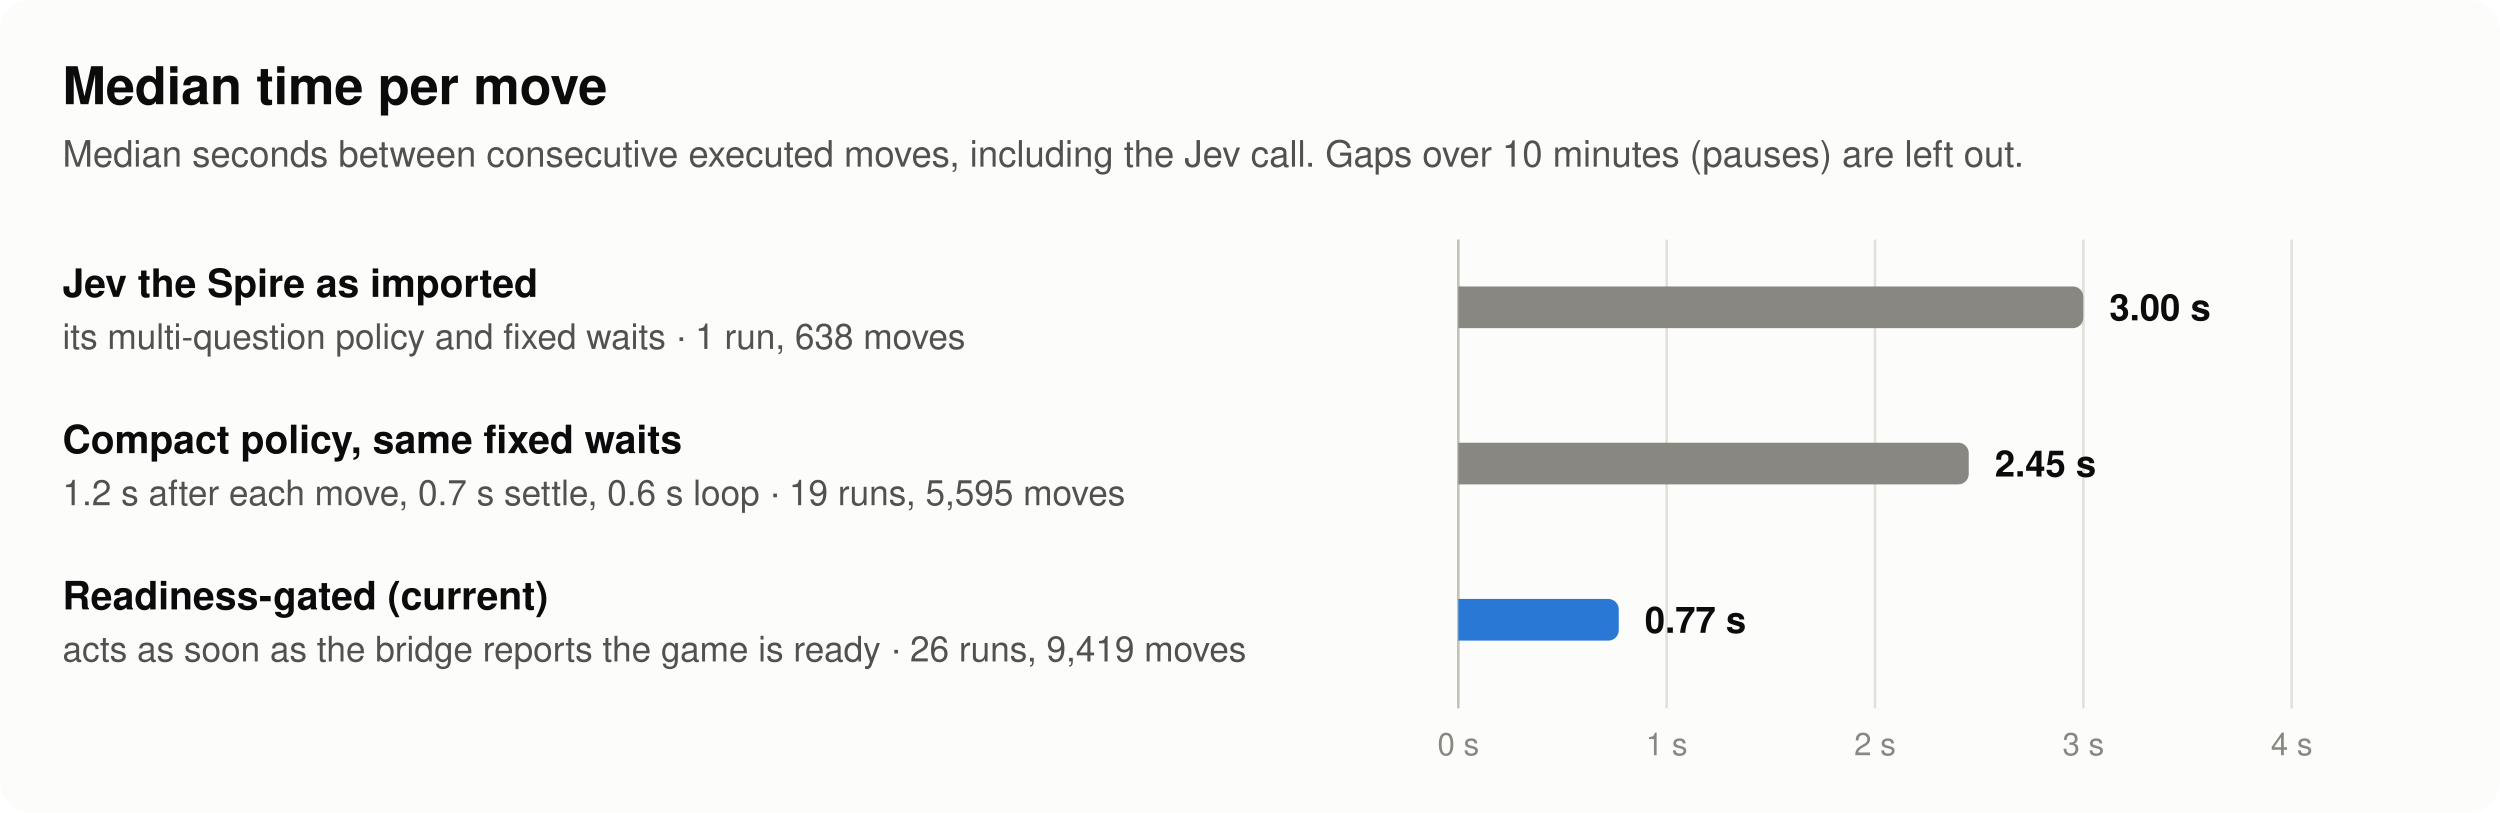
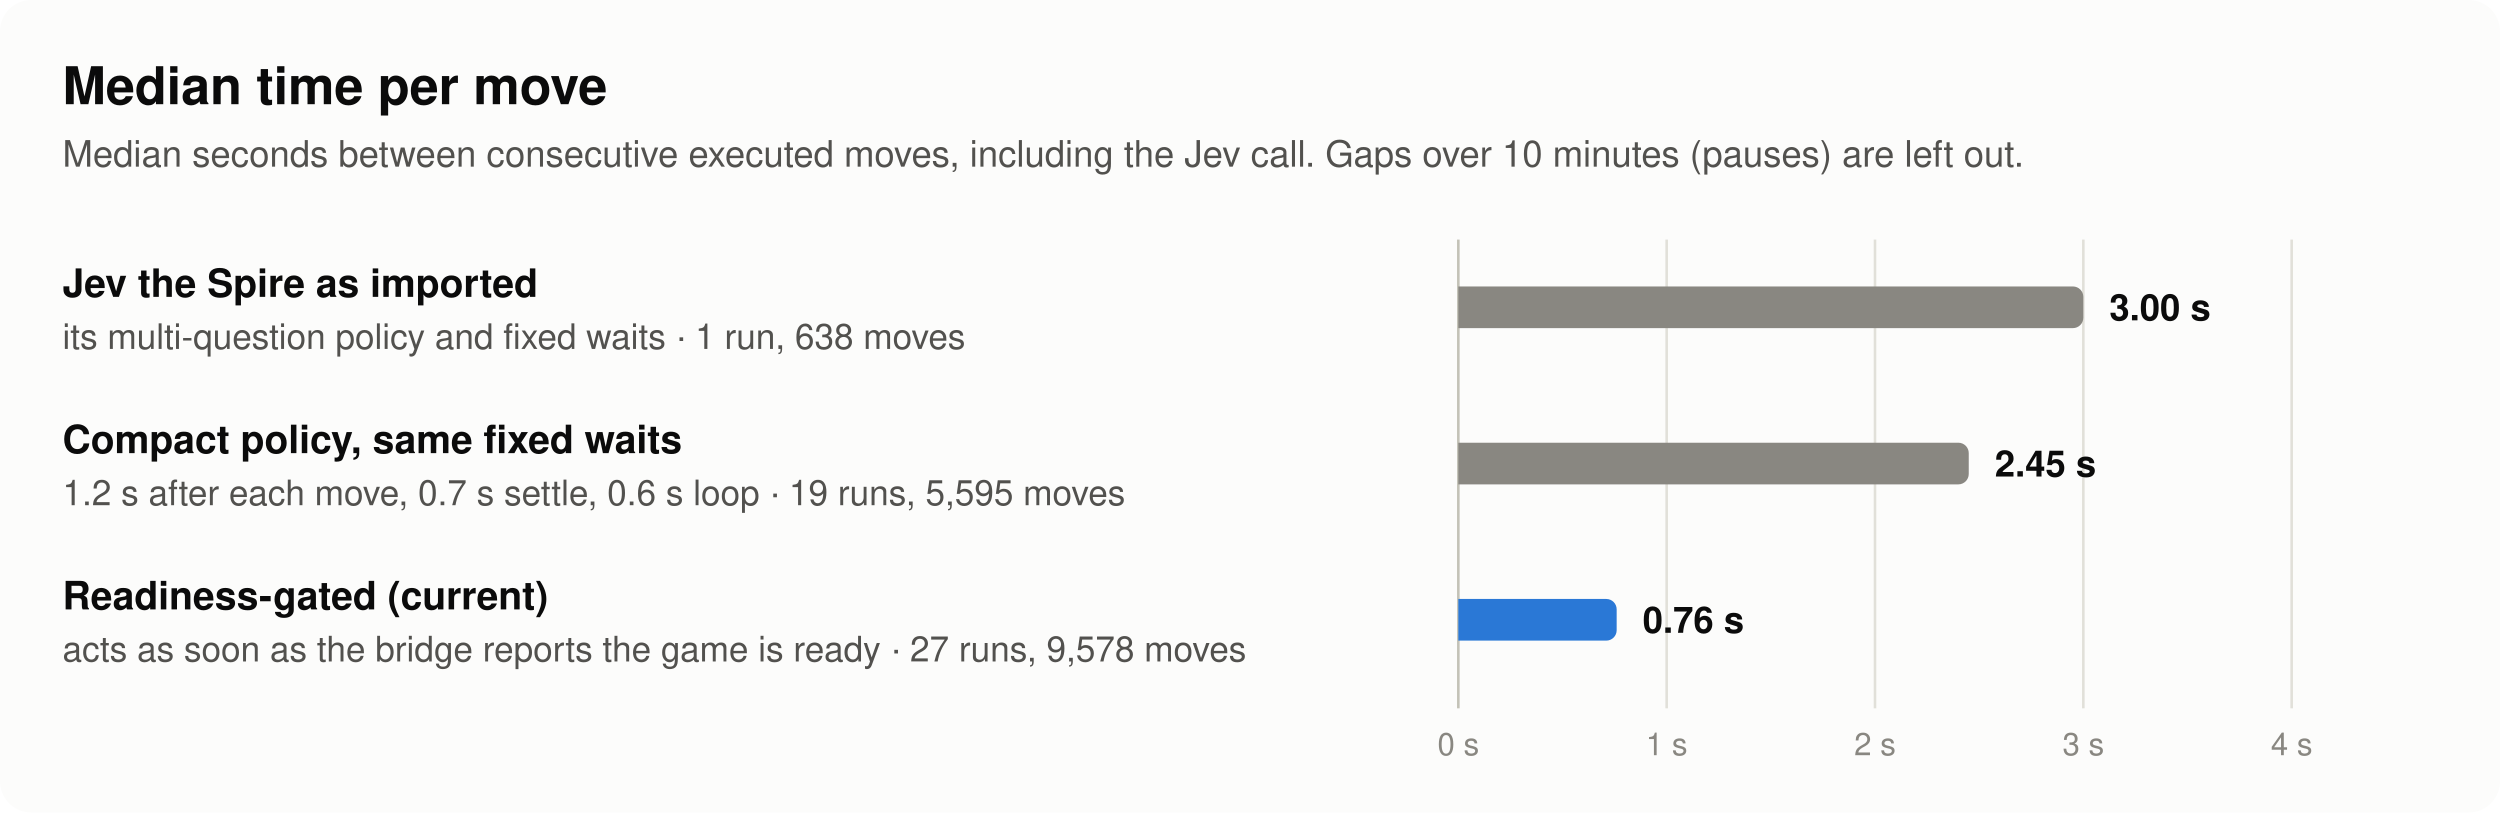
<svg xmlns="http://www.w3.org/2000/svg" width="960" height="312" viewBox="0 0 960 312" role="img" aria-labelledby="t d" font-family="system-ui, -apple-system, 'Segoe UI', Helvetica, Arial, sans-serif">
  <rect width="960" height="312" rx="12" fill="#fcfcfb" />
  <text x="24" y="40" font-size="20" font-weight="600" fill="#0b0b0b" text-anchor="start">Median time per move</text>
  <text x="24" y="64" font-size="14" font-weight="400" fill="#52514e" text-anchor="start">Median seconds between consecutive executed moves, including the Jev call. Gaps over 10 minutes (pauses) are left out.</text>
  <line x1="560" y1="92" x2="560" y2="272" stroke="#c3c2b7" stroke-width="1" />
  <line x1="640" y1="92" x2="640" y2="272" stroke="#e1e0d9" stroke-width="1" />
  <line x1="720" y1="92" x2="720" y2="272" stroke="#e1e0d9" stroke-width="1" />
  <line x1="800" y1="92" x2="800" y2="272" stroke="#e1e0d9" stroke-width="1" />
  <line x1="880" y1="92" x2="880" y2="272" stroke="#e1e0d9" stroke-width="1" />
  <text x="24" y="114" font-size="15" font-weight="600" fill="#0b0b0b" text-anchor="start">Jev the Spire as imported</text>
  <text x="24" y="134" font-size="13.5" font-weight="400" fill="#52514e" text-anchor="start">its multi-question policy and fixed waits · 1 run, 638 moves</text>
  <path d="M560,110 H796 A4,4 0 0 1 800,114 V122 A4,4 0 0 1 796,126 H560 Z" fill="#898781" fill-opacity="1" />
  <text x="810" y="123" font-size="14" font-weight="600" fill="#0b0b0b" text-anchor="start">3.00 s</text>
  <text x="24" y="174" font-size="15" font-weight="600" fill="#0b0b0b" text-anchor="start">Compact policy, same fixed waits</text>
  <text x="24" y="194" font-size="13.5" font-weight="400" fill="#52514e" text-anchor="start">1.2 s after each move, 0.7 s settle, 0.6 s loop · 19 runs, 5,595 moves</text>
  <path d="M560,170 H752 A4,4 0 0 1 756,174 V182 A4,4 0 0 1 752,186 H560 Z" fill="#898781" fill-opacity="1" />
  <text x="766" y="183" font-size="14" font-weight="600" fill="#0b0b0b" text-anchor="start">2.45 s</text>
  <text x="24" y="234" font-size="15" font-weight="600" fill="#0b0b0b" text-anchor="start">Readiness-gated (current)</text>
-   <text x="24" y="254" font-size="13.5" font-weight="400" fill="#52514e" text-anchor="start">acts as soon as the bridge reports the game is ready · 26 runs, 9,419 moves</text>
-   <path d="M560,230 H617.6 A4,4 0 0 1 621.6,234 V242 A4,4 0 0 1 617.6,246 H560 Z" fill="#2a78d6" fill-opacity="1" />
-   <text x="631.6" y="243" font-size="14" font-weight="600" fill="#0b0b0b" text-anchor="start">0.77 s</text>
+   <text x="24" y="254" font-size="13.5" font-weight="400" fill="#52514e" text-anchor="start">acts as soon as the bridge reports the game is ready · 27 runs, 9,578 moves</text>
+   <path d="M560,230 H616.8 A4,4 0 0 1 620.8,234 V242 A4,4 0 0 1 616.8,246 H560 Z" fill="#2a78d6" fill-opacity="1" />
+   <text x="630.8" y="243" font-size="14" font-weight="600" fill="#0b0b0b" text-anchor="start">0.76 s</text>
  <text x="560" y="290" font-size="12" font-weight="400" fill="#898781" text-anchor="middle">0 s</text>
  <text x="640" y="290" font-size="12" font-weight="400" fill="#898781" text-anchor="middle">1 s</text>
  <text x="720" y="290" font-size="12" font-weight="400" fill="#898781" text-anchor="middle">2 s</text>
  <text x="800" y="290" font-size="12" font-weight="400" fill="#898781" text-anchor="middle">3 s</text>
  <text x="880" y="290" font-size="12" font-weight="400" fill="#898781" text-anchor="middle">4 s</text>
</svg>
